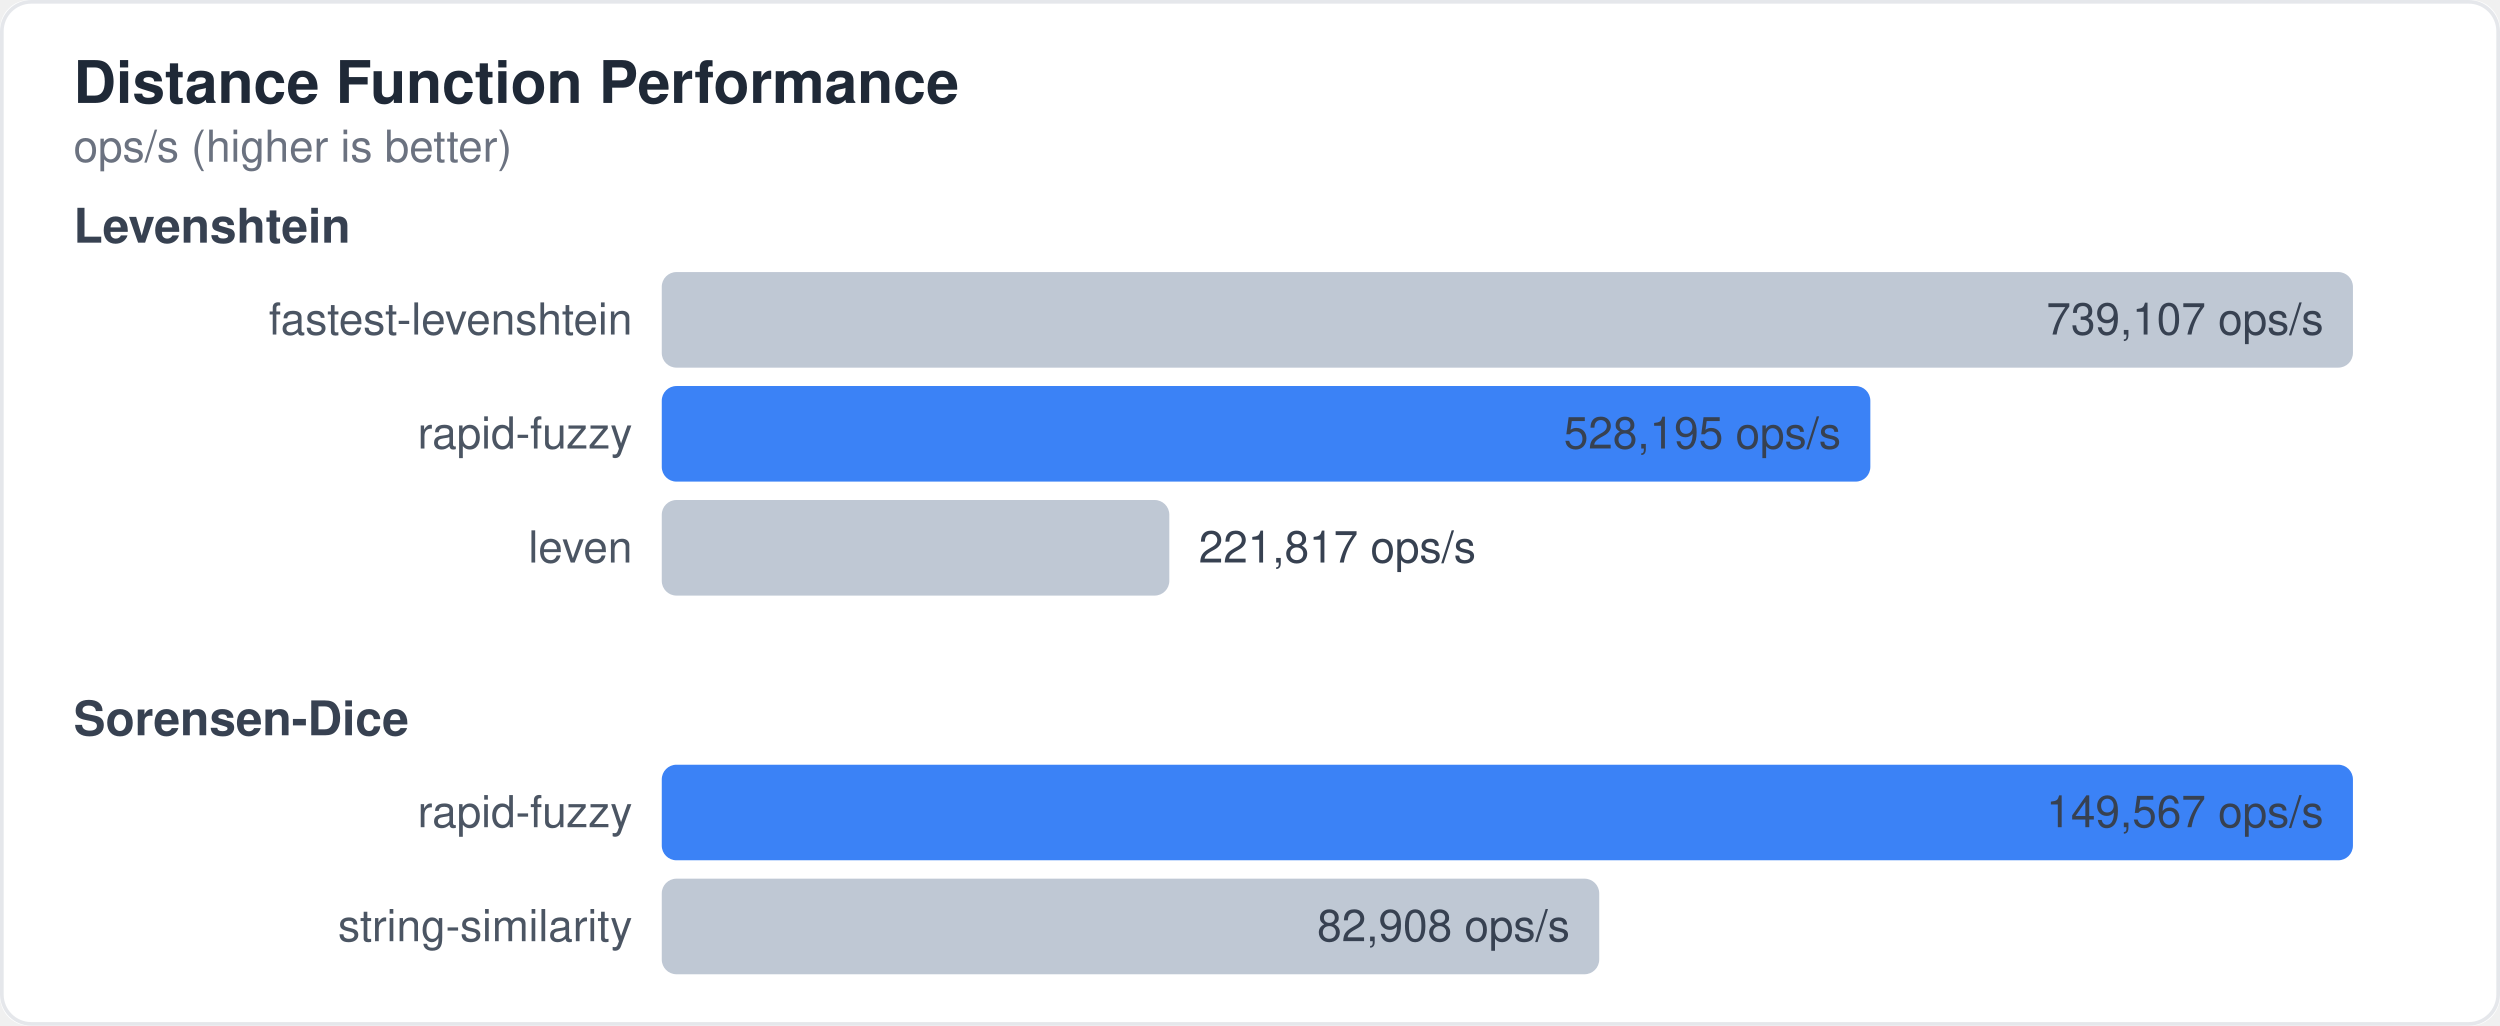
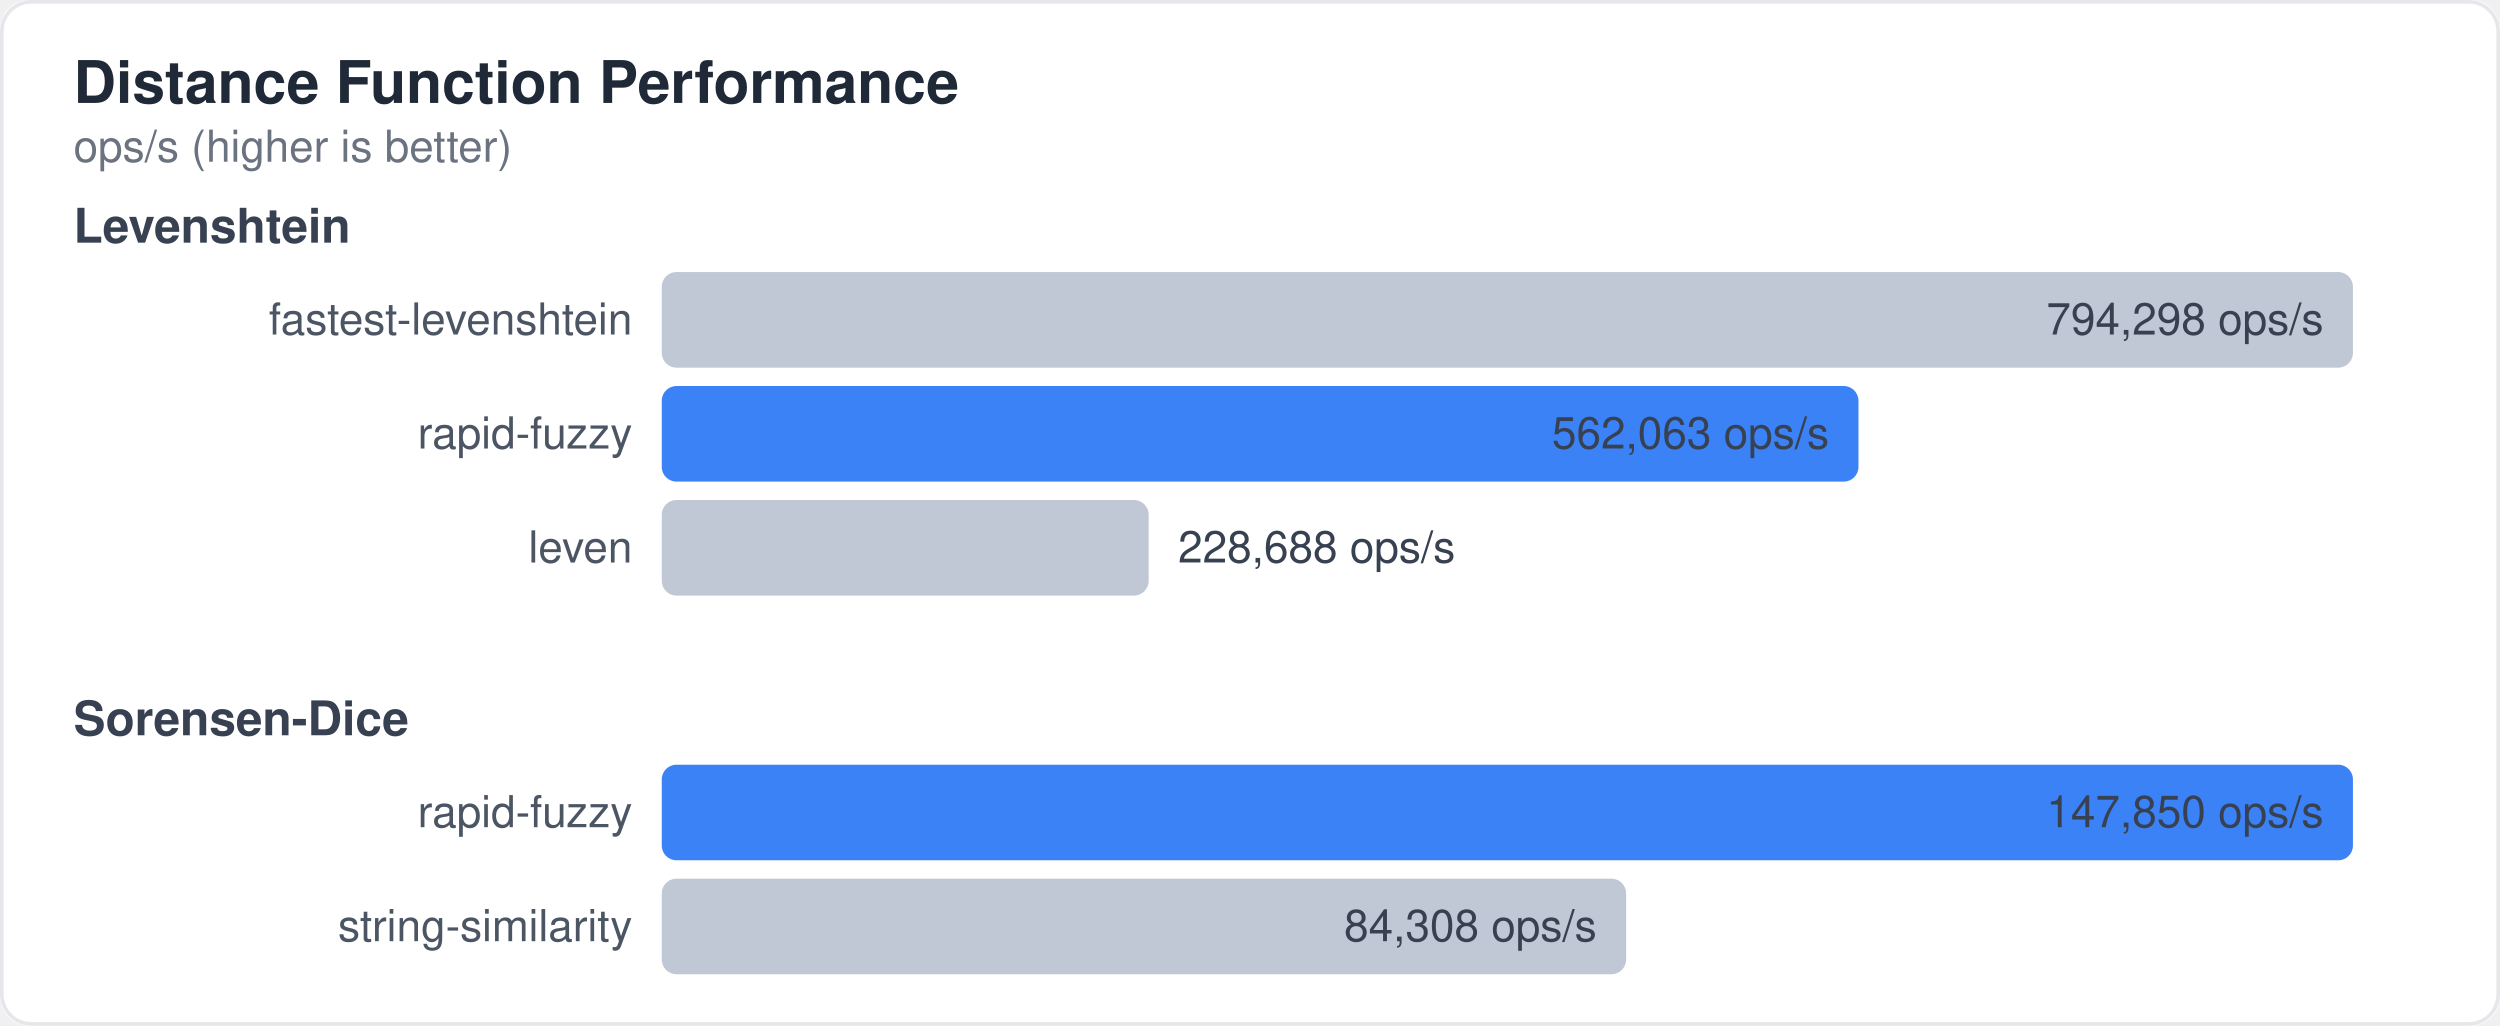
<svg xmlns="http://www.w3.org/2000/svg" viewBox="0 0 680 279" width="680" height="279">
  <style>
  text { font-family: -apple-system, BlinkMacSystemFont, "Segoe UI", Helvetica, Arial, sans-serif; }
  .title { font-size: 16px; font-weight: 600; fill: #1f2937; }
  .subtitle { font-size: 12px; fill: #6b7280; }
  .group-label { font-size: 13px; font-weight: 600; fill: #374151; }
  .bar-label { font-size: 12px; fill: #4b5563; }
  .bar-value { font-size: 12px; fill: #374151; font-weight: 500; }
  .multiplier { font-size: 11px; fill: #059669; font-weight: 600; }
</style>
  <rect width="680" height="279" rx="8" fill="#ffffff" />
  <rect x="0.5" y="0.5" width="679" height="278" rx="8" fill="none" stroke="#e5e7eb" />
  <text x="20" y="28" class="title">Distance Function Performance</text>
  <text x="20" y="44" class="subtitle">ops/s (higher is better)</text>
  <text x="20" y="66" class="group-label">Levenshtein</text>
  <text x="172" y="91" class="bar-label" text-anchor="end">fastest-levenshtein</text>
  <rect x="180" y="74" width="460" height="26" rx="4" fill="#94a3b8" opacity="0.6" />
-   <text x="632" y="91" class="bar-value" text-anchor="end">739,107 ops/s</text>
+   <text x="632" y="91" class="bar-value" text-anchor="end">794,298 ops/s</text>
  <text x="172" y="122" class="bar-label" text-anchor="end">rapid-fuzzy</text>
-   <rect x="180" y="105" width="328.734" height="26" rx="4" fill="#3b82f6" opacity="1" />
-   <text x="500.734" y="122" class="bar-value" text-anchor="end" fill="#ffffff">528,195 ops/s</text>
+   <rect x="180" y="105" width="325.506" height="26" rx="4" fill="#3b82f6" opacity="1" />
+   <text x="497.506" y="122" class="bar-value" text-anchor="end" fill="#ffffff">562,063 ops/s</text>
  <text x="172" y="153" class="bar-label" text-anchor="end">leven</text>
-   <rect x="180" y="136" width="138.053" height="26" rx="4" fill="#94a3b8" opacity="0.6" />
-   <text x="326.053" y="153" class="bar-value" text-anchor="start">221,817 ops/s</text>
+   <rect x="180" y="136" width="132.44" height="26" rx="4" fill="#94a3b8" opacity="0.6" />
+   <text x="320.44" y="153" class="bar-value" text-anchor="start">228,688 ops/s</text>
  <text x="20" y="200" class="group-label">Sorensen-Dice</text>
  <text x="172" y="225" class="bar-label" text-anchor="end">rapid-fuzzy</text>
  <rect x="180" y="208" width="460" height="26" rx="4" fill="#3b82f6" opacity="1" />
-   <text x="632" y="225" class="bar-value" text-anchor="end" fill="#ffffff">149,567 ops/s</text>
+   <text x="632" y="225" class="bar-value" text-anchor="end" fill="#ffffff">147,850 ops/s</text>
  <text x="172" y="256" class="bar-label" text-anchor="end">string-similarity</text>
-   <rect x="180" y="239" width="254.987" height="26" rx="4" fill="#94a3b8" opacity="0.6" />
-   <text x="426.987" y="256" class="bar-value" text-anchor="end">82,908 ops/s</text>
+   <rect x="180" y="239" width="262.304" height="26" rx="4" fill="#94a3b8" opacity="0.6" />
+   <text x="434.304" y="256" class="bar-value" text-anchor="end">84,308 ops/s</text>
</svg>
